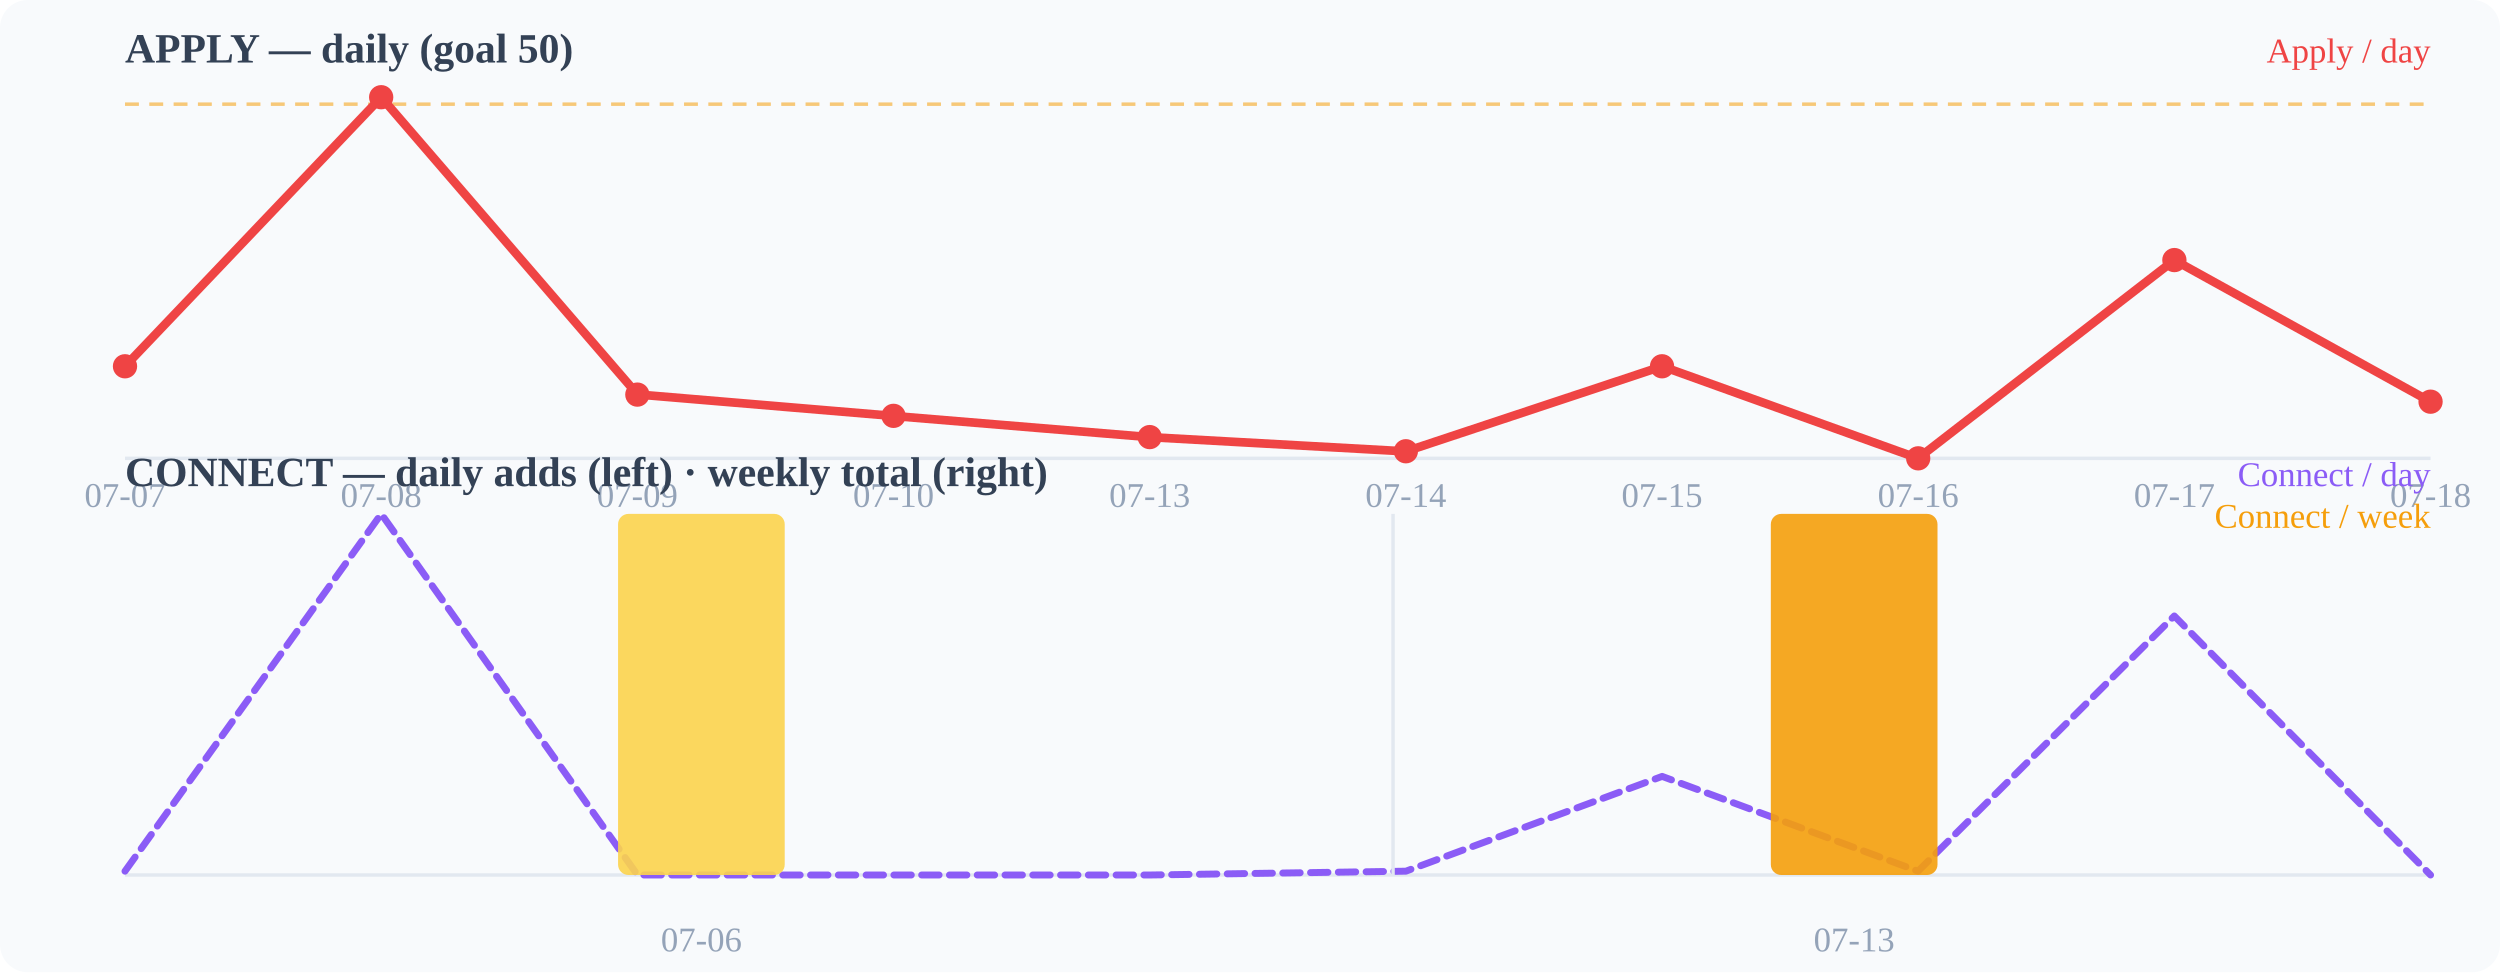
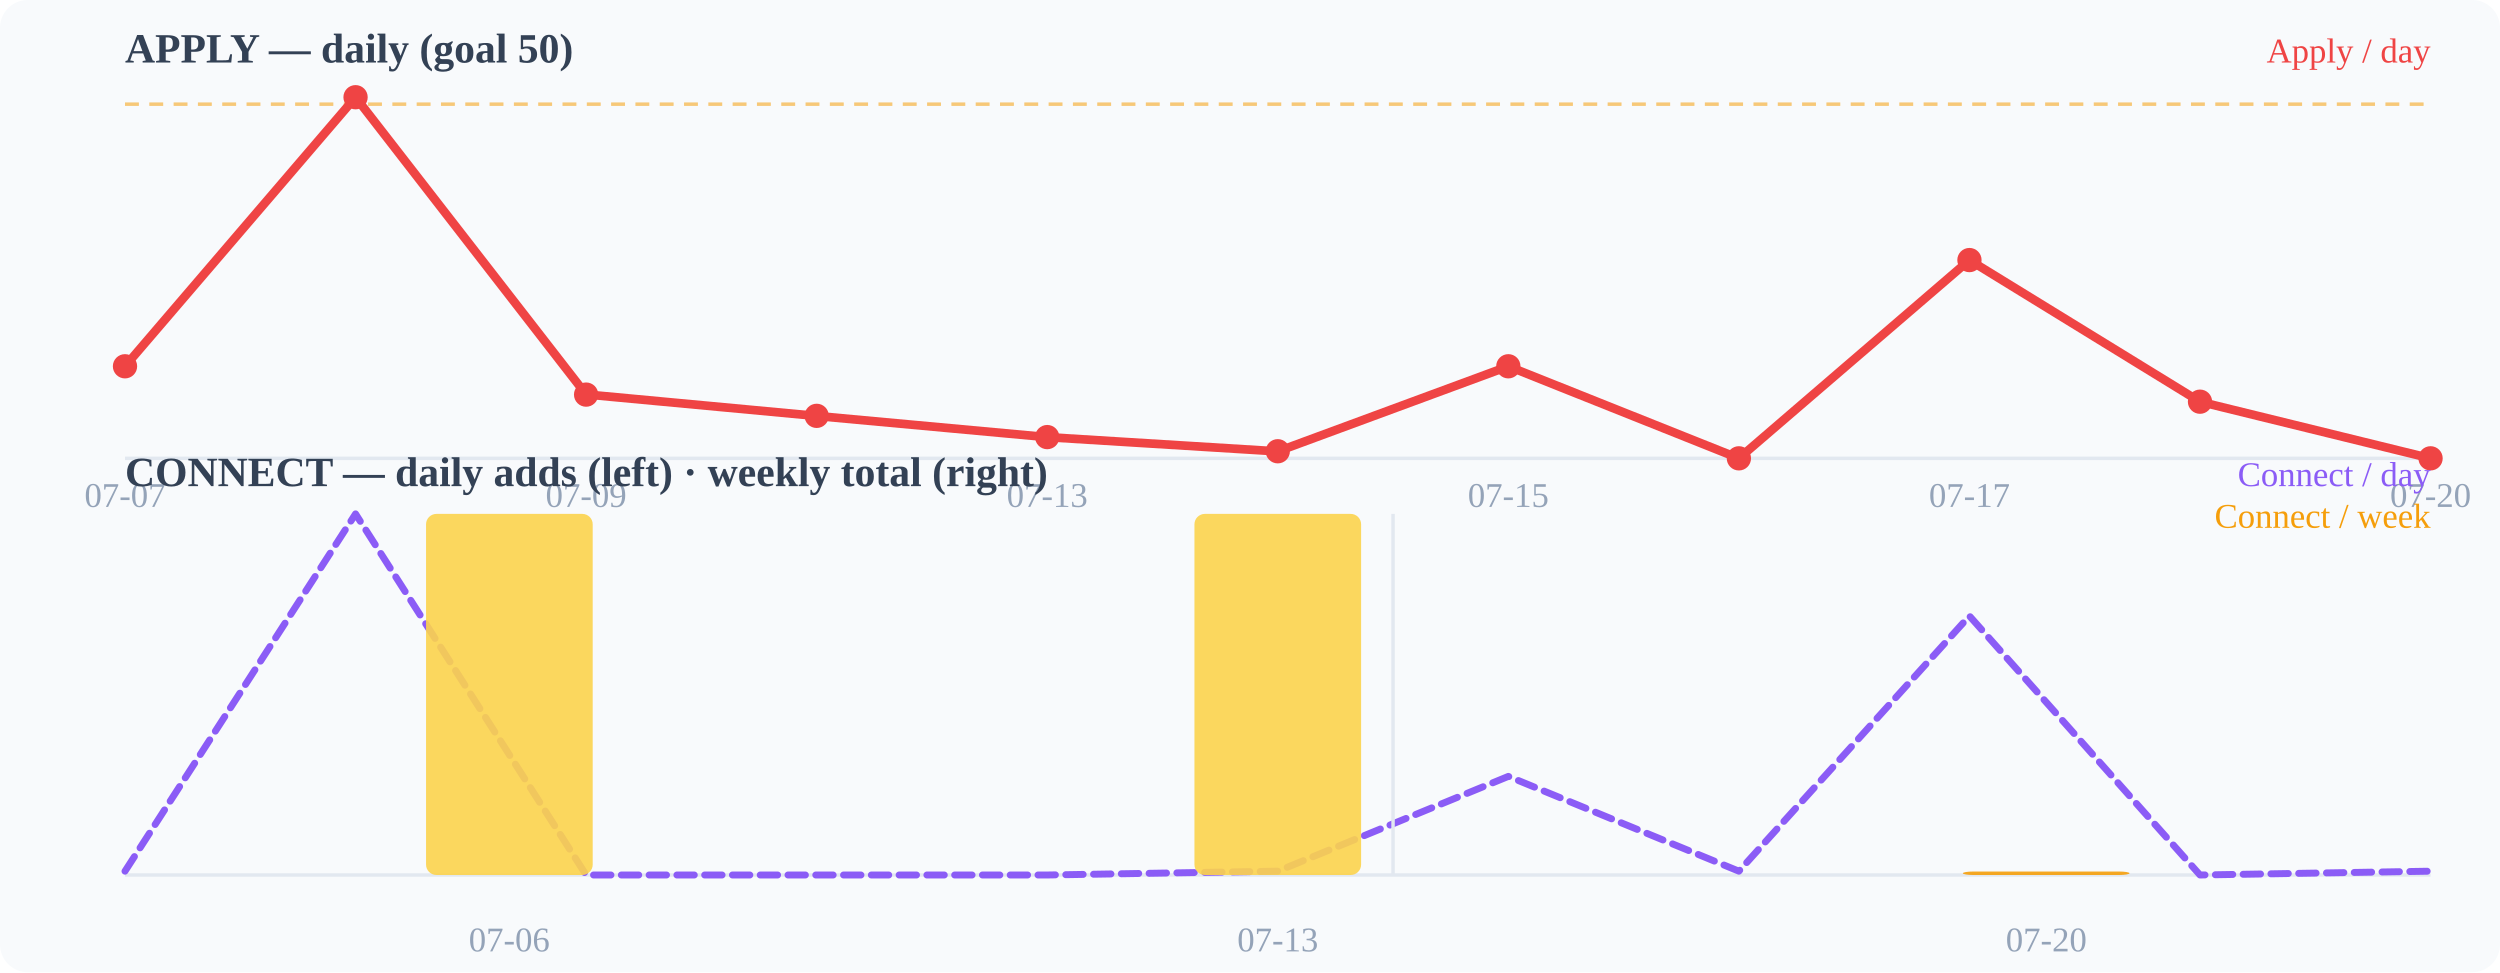
<svg xmlns="http://www.w3.org/2000/svg" width="720" height="280" viewBox="0 0 720 280">
  <rect width="720" height="280" fill="#f8fafc" rx="8" />
  <text x="36" y="18" font-size="12" font-weight="600" fill="#334155">APPLY — daily (goal 50)</text>
  <line x1="36" y1="132" x2="700" y2="132" stroke="#e2e8f0" stroke-width="1" />
  <line x1="36" y1="30.0" x2="700" y2="30.0" stroke="#f59e0b" stroke-width="1" stroke-dasharray="4 3" opacity="0.55" />
-   <polyline points="36.0,105.5 109.8,28.0 183.6,113.6 257.3,119.8 331.1,125.9 404.9,130.0 478.7,105.5 552.4,132.0 626.2,74.9 700.0,115.7" fill="none" stroke="#ef4444" stroke-width="2.5" stroke-linecap="round" stroke-linejoin="round" />
+   <polyline points="36.0,105.5 102.4,28.0 168.8,113.6 235.2,119.8 301.6,125.9 368.0,130.0 434.4,105.5 500.8,132.0 567.2,74.9 633.6,115.7 700.0,132.0" fill="none" stroke="#ef4444" stroke-width="2.5" stroke-linecap="round" stroke-linejoin="round" />
  <circle cx="36" cy="105.49" r="3.5" fill="#ef4444" />
-   <circle cx="109.778" cy="28" r="3.5" fill="#ef4444" />
-   <circle cx="183.556" cy="113.647" r="3.5" fill="#ef4444" />
-   <circle cx="257.333" cy="119.765" r="3.5" fill="#ef4444" />
-   <circle cx="331.111" cy="125.882" r="3.5" fill="#ef4444" />
-   <circle cx="404.889" cy="129.961" r="3.5" fill="#ef4444" />
-   <circle cx="478.667" cy="105.49" r="3.5" fill="#ef4444" />
-   <circle cx="552.444" cy="132" r="3.5" fill="#ef4444" />
-   <circle cx="626.222" cy="74.902" r="3.5" fill="#ef4444" />
-   <circle cx="700" cy="115.686" r="3.5" fill="#ef4444" />
+   <circle cx="102.4" cy="28" r="3.5" fill="#ef4444" />
+   <circle cx="168.8" cy="113.647" r="3.5" fill="#ef4444" />
+   <circle cx="235.2" cy="119.765" r="3.5" fill="#ef4444" />
+   <circle cx="301.6" cy="125.882" r="3.5" fill="#ef4444" />
+   <circle cx="368" cy="129.961" r="3.5" fill="#ef4444" />
+   <circle cx="434.4" cy="105.49" r="3.5" fill="#ef4444" />
+   <circle cx="500.8" cy="132" r="3.5" fill="#ef4444" />
+   <circle cx="567.2" cy="74.902" r="3.5" fill="#ef4444" />
+   <circle cx="633.6" cy="115.686" r="3.5" fill="#ef4444" />
+   <circle cx="700" cy="132" r="3.5" fill="#ef4444" />
  <text x="36" y="146" font-size="10" fill="#94a3b8" text-anchor="middle">07-07</text>
-   <text x="109.778" y="146" font-size="10" fill="#94a3b8" text-anchor="middle">07-08</text>
-   <text x="183.556" y="146" font-size="10" fill="#94a3b8" text-anchor="middle">07-09</text>
-   <text x="257.333" y="146" font-size="10" fill="#94a3b8" text-anchor="middle">07-10</text>
-   <text x="331.111" y="146" font-size="10" fill="#94a3b8" text-anchor="middle">07-13</text>
-   <text x="404.889" y="146" font-size="10" fill="#94a3b8" text-anchor="middle">07-14</text>
-   <text x="478.667" y="146" font-size="10" fill="#94a3b8" text-anchor="middle">07-15</text>
-   <text x="552.444" y="146" font-size="10" fill="#94a3b8" text-anchor="middle">07-16</text>
-   <text x="626.222" y="146" font-size="10" fill="#94a3b8" text-anchor="middle">07-17</text>
-   <text x="700" y="146" font-size="10" fill="#94a3b8" text-anchor="middle">07-18</text>
+   <text x="168.8" y="146" font-size="10" fill="#94a3b8" text-anchor="middle">07-09</text>
+   <text x="301.6" y="146" font-size="10" fill="#94a3b8" text-anchor="middle">07-13</text>
+   <text x="434.4" y="146" font-size="10" fill="#94a3b8" text-anchor="middle">07-15</text>
+   <text x="567.2" y="146" font-size="10" fill="#94a3b8" text-anchor="middle">07-17</text>
+   <text x="700" y="146" font-size="10" fill="#94a3b8" text-anchor="middle">07-20</text>
  <text x="36" y="140" font-size="12" font-weight="600" fill="#334155">CONNECT — daily adds (left) · weekly total (right)</text>
  <line x1="36" y1="252" x2="700" y2="252" stroke="#e2e8f0" stroke-width="1" />
-   <polyline points="36.0,250.9 109.8,148.0 183.6,252.0 257.3,252.0 331.1,252.0 404.9,250.9 478.7,223.6 552.4,250.9 626.2,177.4 700.0,252.0" fill="none" stroke="#8b5cf6" stroke-width="2" stroke-linecap="round" stroke-linejoin="round" stroke-dasharray="5 3" />
-   <rect x="178.0" y="148.0" width="48" height="104.0" rx="3" fill="#fcd34d" opacity="0.9" />
-   <rect x="510.0" y="148.0" width="48" height="104.0" rx="3" fill="#f59e0b" opacity="0.9" />
+   <polyline points="36.0,250.9 102.4,148.0 168.8,252.0 235.2,252.0 301.6,252.0 368.0,250.9 434.4,223.6 500.8,250.9 567.2,177.4 633.6,252.0 700.0,250.9" fill="none" stroke="#8b5cf6" stroke-width="2" stroke-linecap="round" stroke-linejoin="round" stroke-dasharray="5 3" />
+   <rect x="122.7" y="148.0" width="48" height="104.0" rx="3" fill="#fcd34d" opacity="0.9" />
+   <rect x="344.0" y="148.0" width="48" height="104.0" rx="3" fill="#fcd34d" opacity="0.9" />
+   <rect x="565.3" y="251.0" width="48" height="1.0" rx="3" fill="#f59e0b" opacity="0.9" />
  <line x1="401.2" y1="148" x2="401.2" y2="252" stroke="#e2e8f0" stroke-width="1" />
-   <text x="202" y="274" font-size="10" fill="#94a3b8" text-anchor="middle">07-06</text>
-   <text x="534" y="274" font-size="10" fill="#94a3b8" text-anchor="middle">07-13</text>
+   <text x="146.667" y="274" font-size="10" fill="#94a3b8" text-anchor="middle">07-06</text>
+   <text x="368" y="274" font-size="10" fill="#94a3b8" text-anchor="middle">07-13</text>
+   <text x="589.333" y="274" font-size="10" fill="#94a3b8" text-anchor="middle">07-20</text>
  <text x="700" y="18" font-size="10" fill="#ef4444" text-anchor="end">Apply / day</text>
  <text x="700" y="140" font-size="10" fill="#8b5cf6" text-anchor="end">Connect / day</text>
  <text x="700" y="152" font-size="10" fill="#f59e0b" text-anchor="end">Connect / week</text>
</svg>
